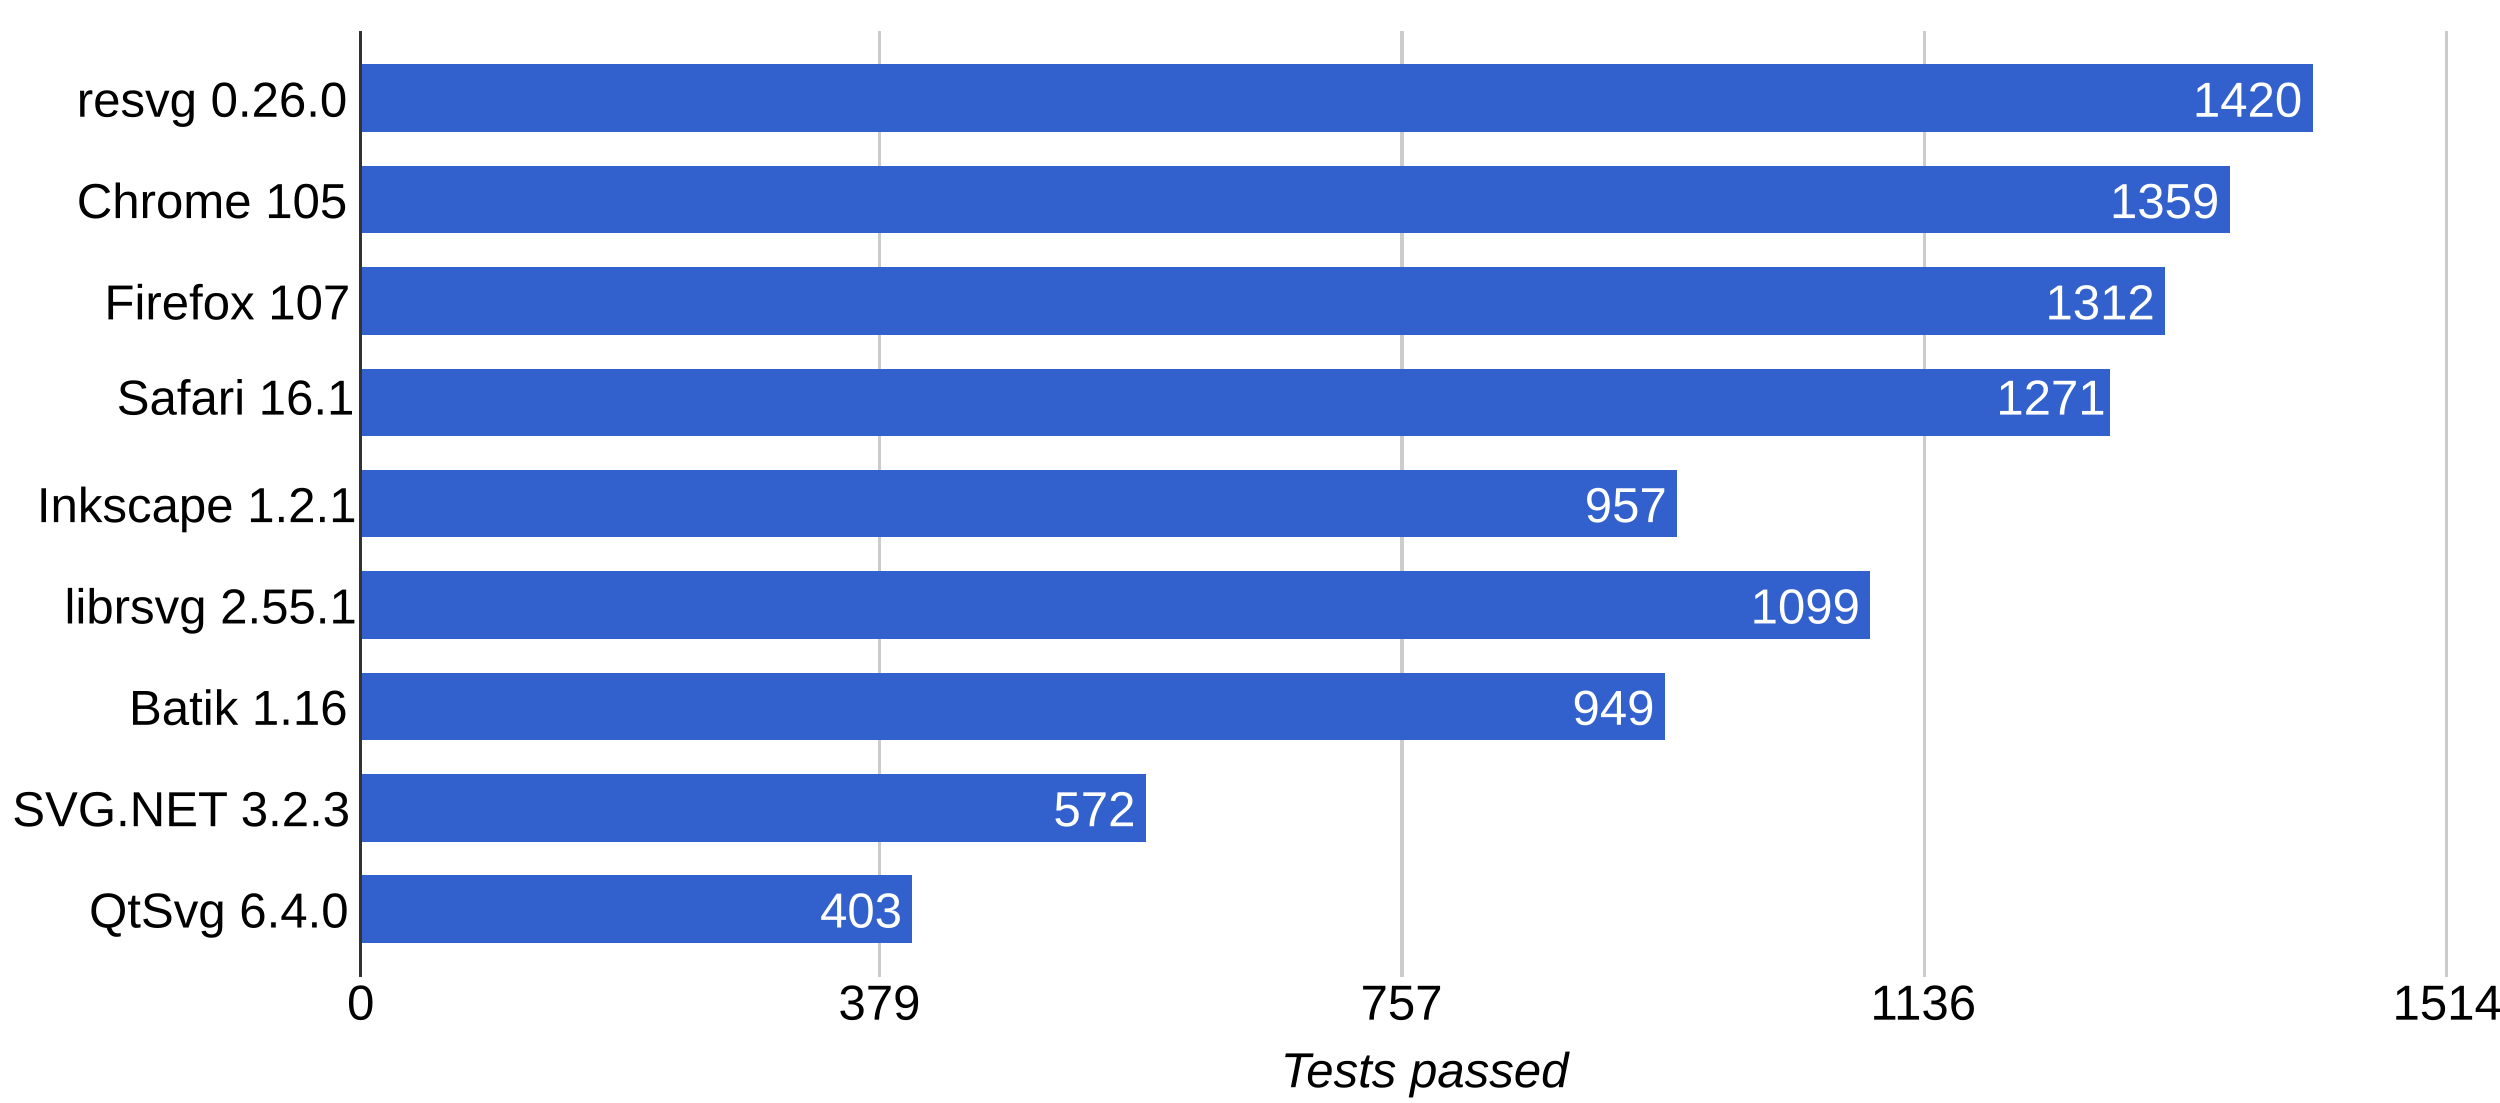
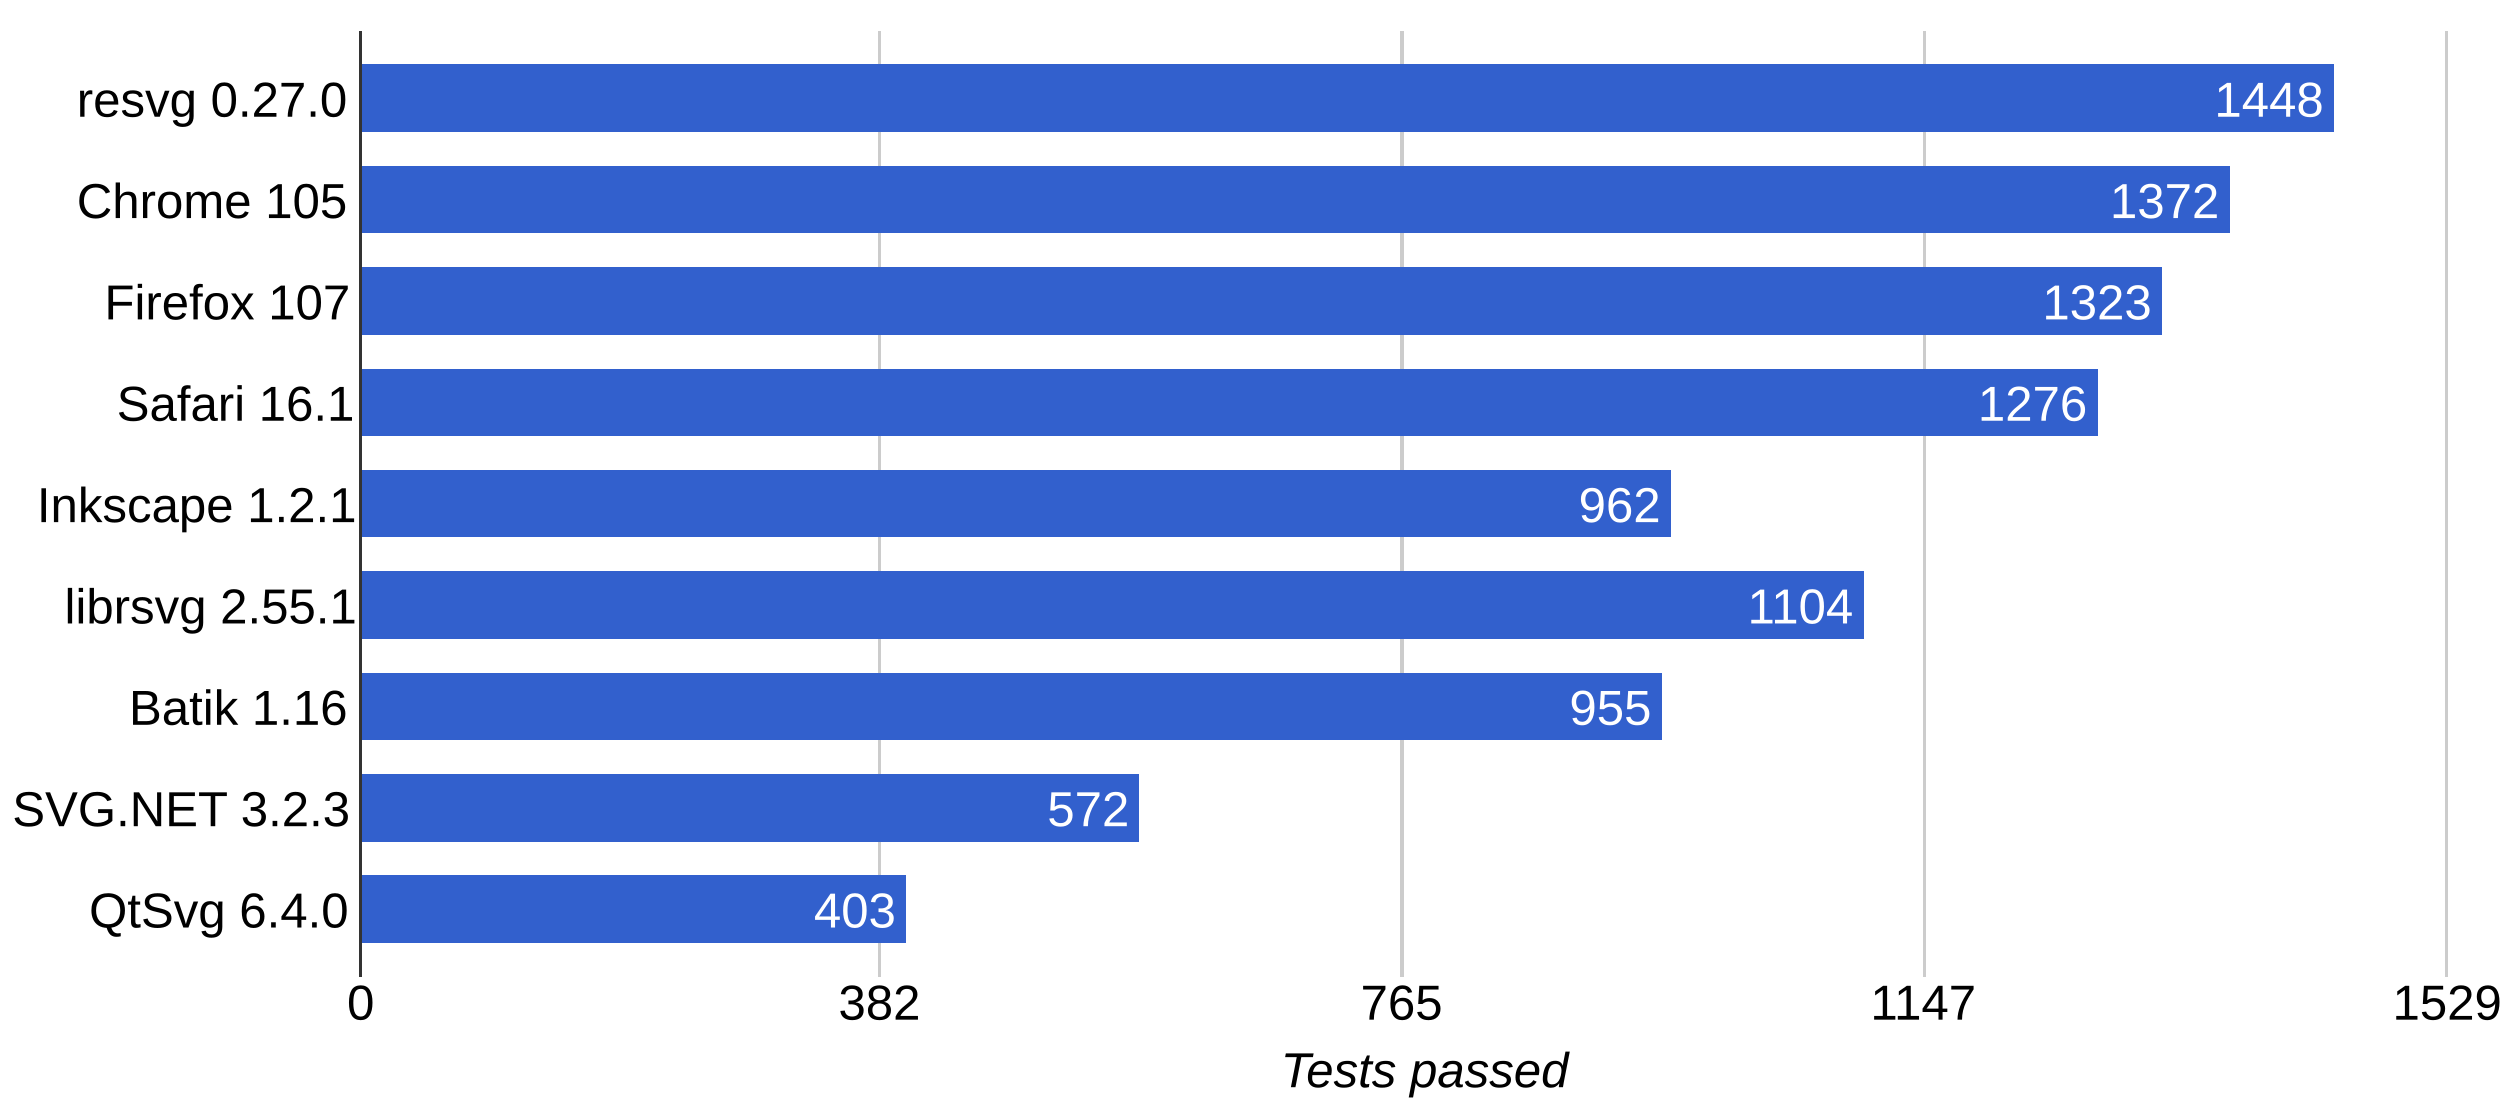
<svg xmlns="http://www.w3.org/2000/svg" height="359" shape-rendering="crispEdges" width="814">
  <rect width="814" height="359" fill="white" />
-   <text font-family="Arial" font-size="16" x="25" y="38">resvg 0.26.0</text>
+   <text font-family="Arial" font-size="16" x="25" y="38">resvg 0.27.0</text>
  <text font-family="Arial" font-size="16" x="25" y="71">Chrome 105</text>
  <text font-family="Arial" font-size="16" x="34" y="104">Firefox 107</text>
-   <text font-family="Arial" font-size="16" x="38" y="135">Safari 16.1</text>
+   <text font-family="Arial" font-size="16" x="38" y="137">Safari 16.1</text>
  <text font-family="Arial" font-size="16" x="12" y="170">Inkscape 1.2.1</text>
  <text font-family="Arial" font-size="16" x="21" y="203">librsvg 2.55.1</text>
  <text font-family="Arial" font-size="16" x="42" y="236">Batik 1.16</text>
  <text font-family="Arial" font-size="16" x="4" y="269">SVG.NET 3.2.3</text>
  <text font-family="Arial" font-size="16" x="29" y="302">QtSvg 6.4.0</text>
  <rect fill="#ccc" height="308" width="1" x="117" y="10" />
  <text fill="#000" font-family="Arial" font-size="16" x="113" y="332">0</text>
  <rect fill="#ccc" height="308" width="1" x="286" y="10" />
-   <text fill="#000" font-family="Arial" font-size="16" x="273" y="332">379</text>
+   <text fill="#000" font-family="Arial" font-size="16" x="273" y="332">382</text>
  <rect fill="#ccc" height="308" width="1" x="456" y="10" />
-   <text fill="#000" font-family="Arial" font-size="16" x="443" y="332">757</text>
+   <text fill="#000" font-family="Arial" font-size="16" x="443" y="332">765</text>
  <rect fill="#ccc" height="308" width="1" x="626" y="10" />
-   <text fill="#000" font-family="Arial" font-size="16" x="609" y="332">1136</text>
+   <text fill="#000" font-family="Arial" font-size="16" x="609" y="332">1147</text>
  <rect fill="#ccc" height="308" width="1" x="796" y="10" />
-   <text fill="#000" font-family="Arial" font-size="16" x="779" y="332">1514</text>
-   <rect fill="#3260cd" height="22" width="636" x="117" y="21" />
-   <text fill="#fff" font-family="Arial" font-size="16" x="714" y="38">1420</text>
+   <text fill="#000" font-family="Arial" font-size="16" x="779" y="332">1529</text>
+   <rect fill="#3260cd" height="22" width="643" x="117" y="21" />
+   <text fill="#fff" font-family="Arial" font-size="16" x="721" y="38">1448</text>
  <rect fill="#3260cd" height="22" width="609" x="117" y="54" />
-   <text fill="#fff" font-family="Arial" font-size="16" x="687" y="71">1359</text>
-   <rect fill="#3260cd" height="22" width="588" x="117" y="87" />
-   <text fill="#fff" font-family="Arial" font-size="16" x="666" y="104">1312</text>
-   <rect fill="#3260cd" height="22" width="570" x="117" y="120" />
-   <text fill="#fff" font-family="Arial" font-size="16" x="650" y="135">1271</text>
-   <rect fill="#3260cd" height="22" width="429" x="117" y="153" />
-   <text fill="#fff" font-family="Arial" font-size="16" x="516" y="170">957</text>
-   <rect fill="#3260cd" height="22" width="492" x="117" y="186" />
-   <text fill="#fff" font-family="Arial" font-size="16" x="570" y="203">1099</text>
-   <rect fill="#3260cd" height="22" width="425" x="117" y="219" />
-   <text fill="#fff" font-family="Arial" font-size="16" x="512" y="236">949</text>
-   <rect fill="#3260cd" height="22" width="256" x="117" y="252" />
-   <text fill="#fff" font-family="Arial" font-size="16" x="343" y="269">572</text>
-   <rect fill="#3260cd" height="22" width="180" x="117" y="285" />
-   <text fill="#fff" font-family="Arial" font-size="16" x="267" y="302">403</text>
+   <text fill="#fff" font-family="Arial" font-size="16" x="687" y="71">1372</text>
+   <rect fill="#3260cd" height="22" width="587" x="117" y="87" />
+   <text fill="#fff" font-family="Arial" font-size="16" x="665" y="104">1323</text>
+   <rect fill="#3260cd" height="22" width="566" x="117" y="120" />
+   <text fill="#fff" font-family="Arial" font-size="16" x="644" y="137">1276</text>
+   <rect fill="#3260cd" height="22" width="427" x="117" y="153" />
+   <text fill="#fff" font-family="Arial" font-size="16" x="514" y="170">962</text>
+   <rect fill="#3260cd" height="22" width="490" x="117" y="186" />
+   <text fill="#fff" font-family="Arial" font-size="16" x="569" y="203">1104</text>
+   <rect fill="#3260cd" height="22" width="424" x="117" y="219" />
+   <text fill="#fff" font-family="Arial" font-size="16" x="511" y="236">955</text>
+   <rect fill="#3260cd" height="22" width="254" x="117" y="252" />
+   <text fill="#fff" font-family="Arial" font-size="16" x="341" y="269">572</text>
+   <rect fill="#3260cd" height="22" width="178" x="117" y="285" />
+   <text fill="#fff" font-family="Arial" font-size="16" x="265" y="302">403</text>
  <rect fill="#333" height="308" width="1" x="117" y="10" />
  <text font-family="Arial" font-size="16" font-style="italic" x="417" y="354">Tests passed</text>
</svg>
